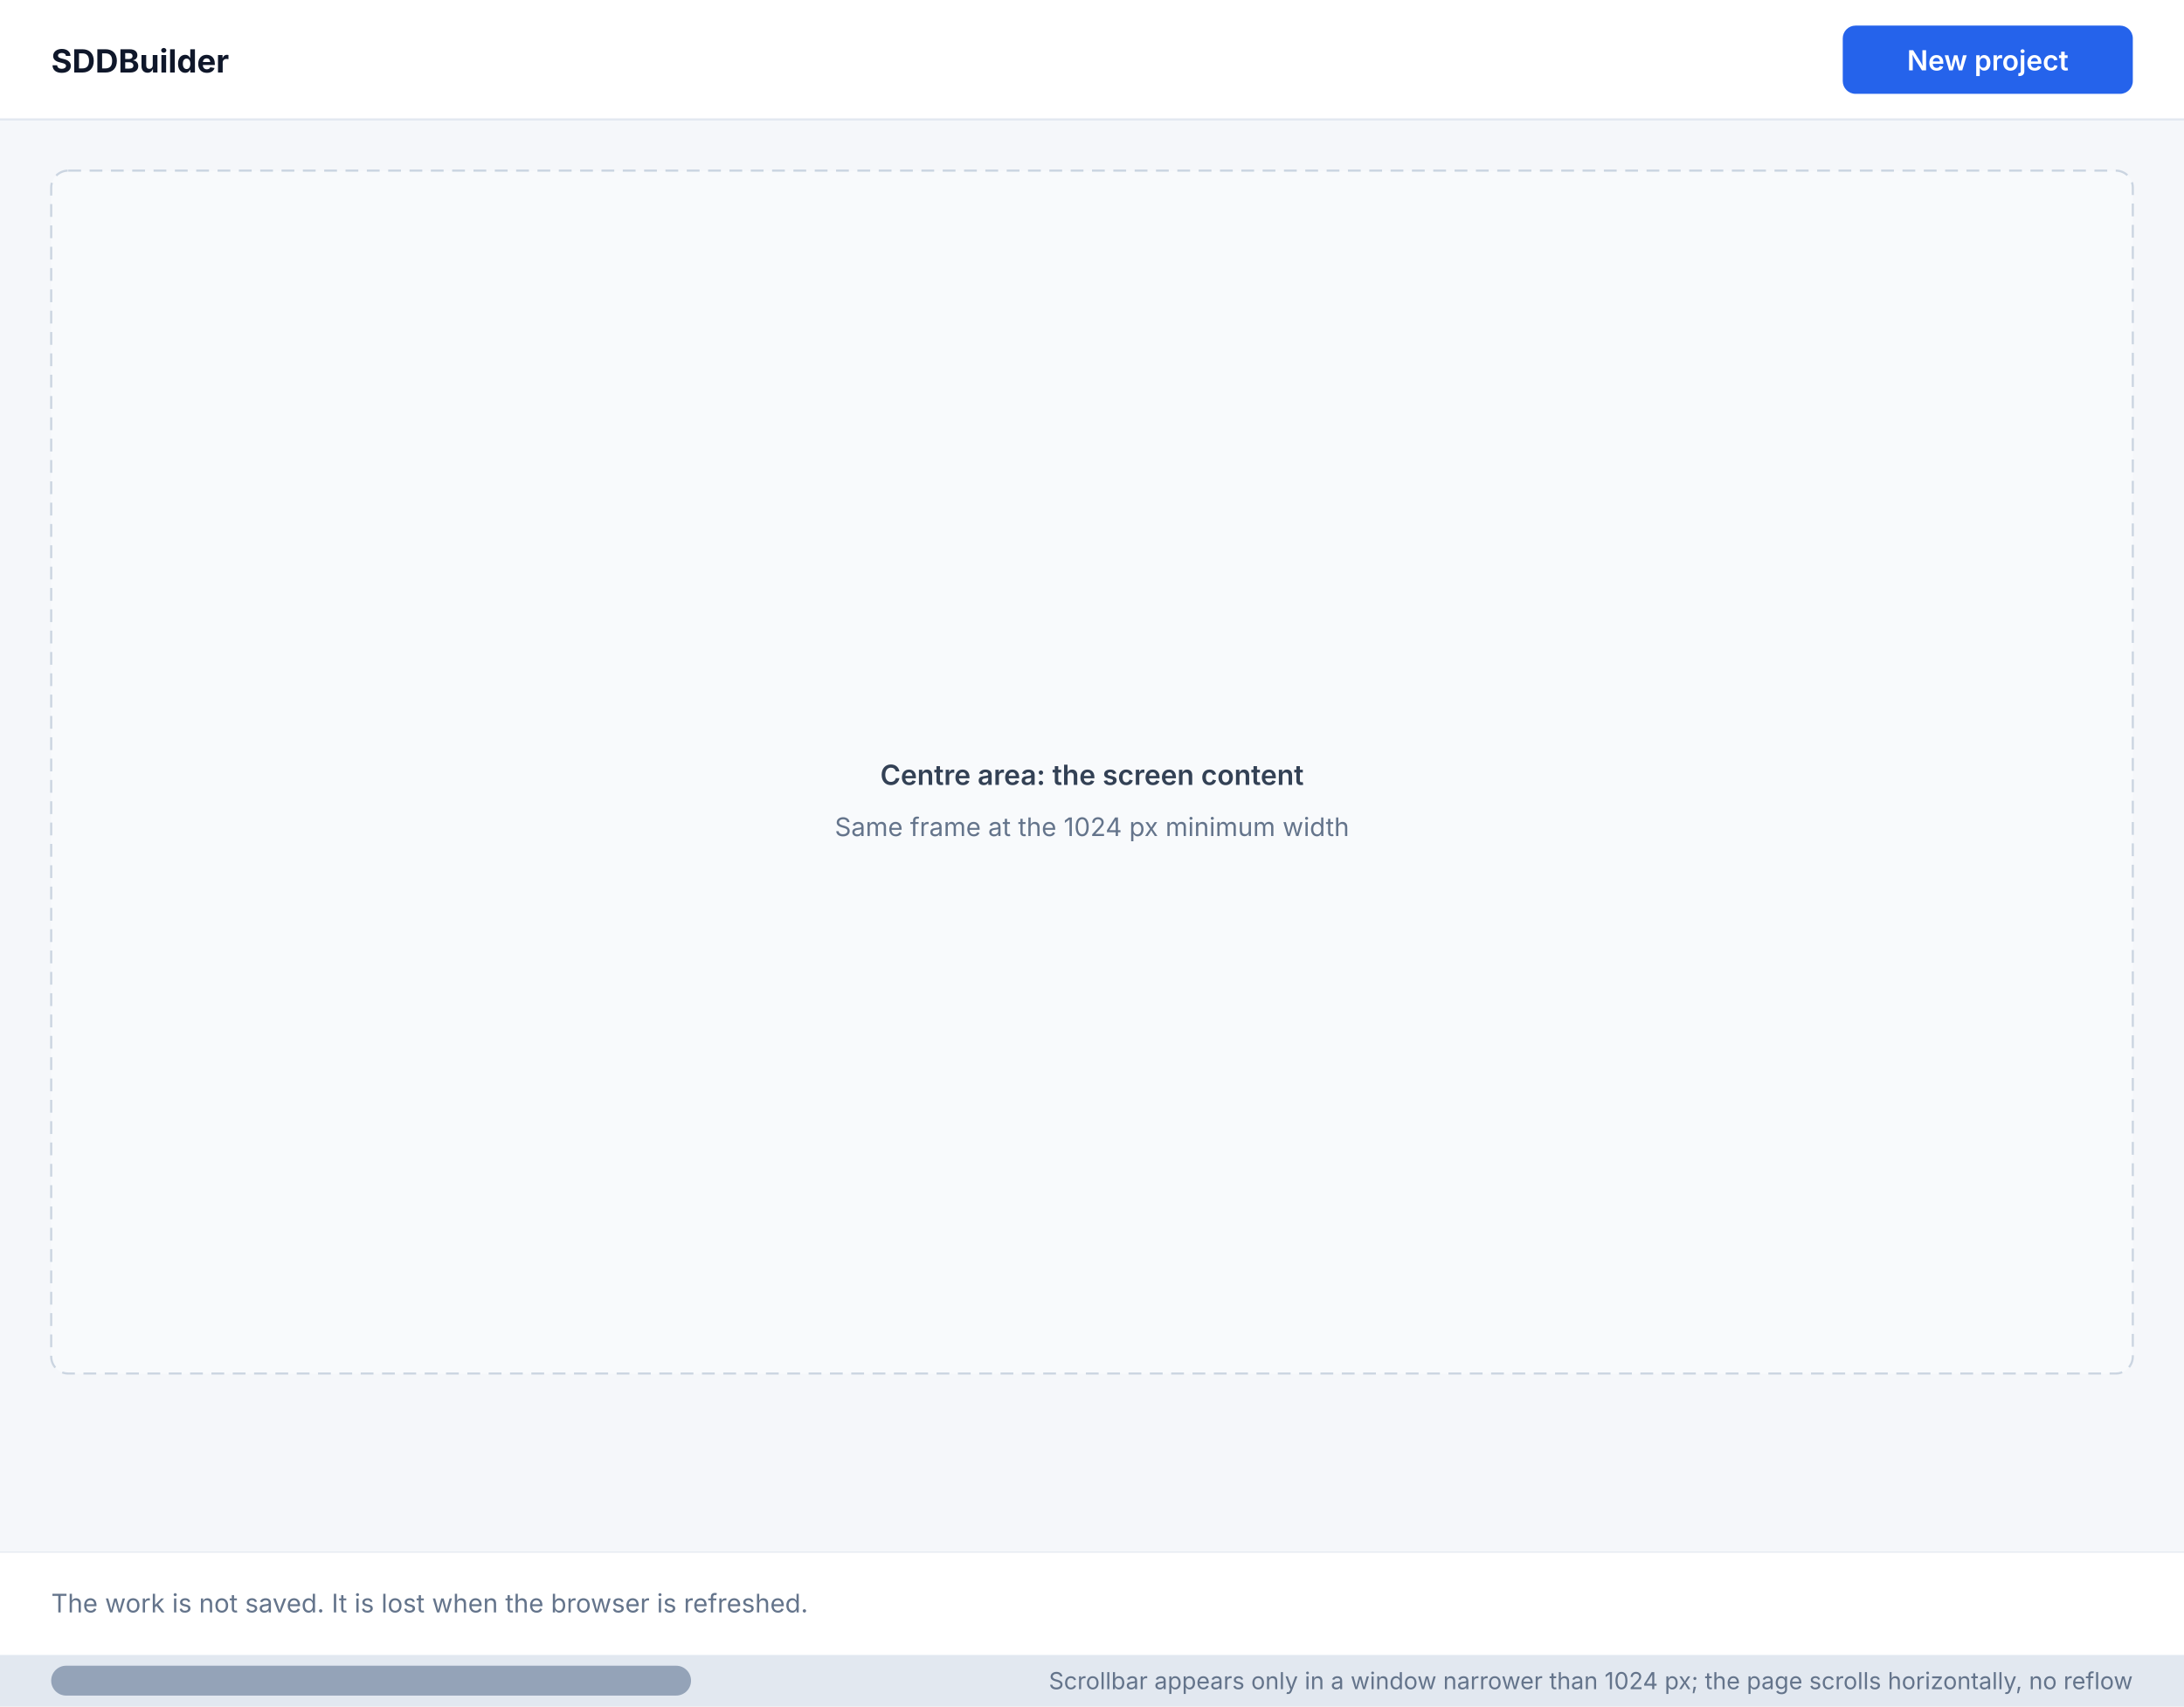
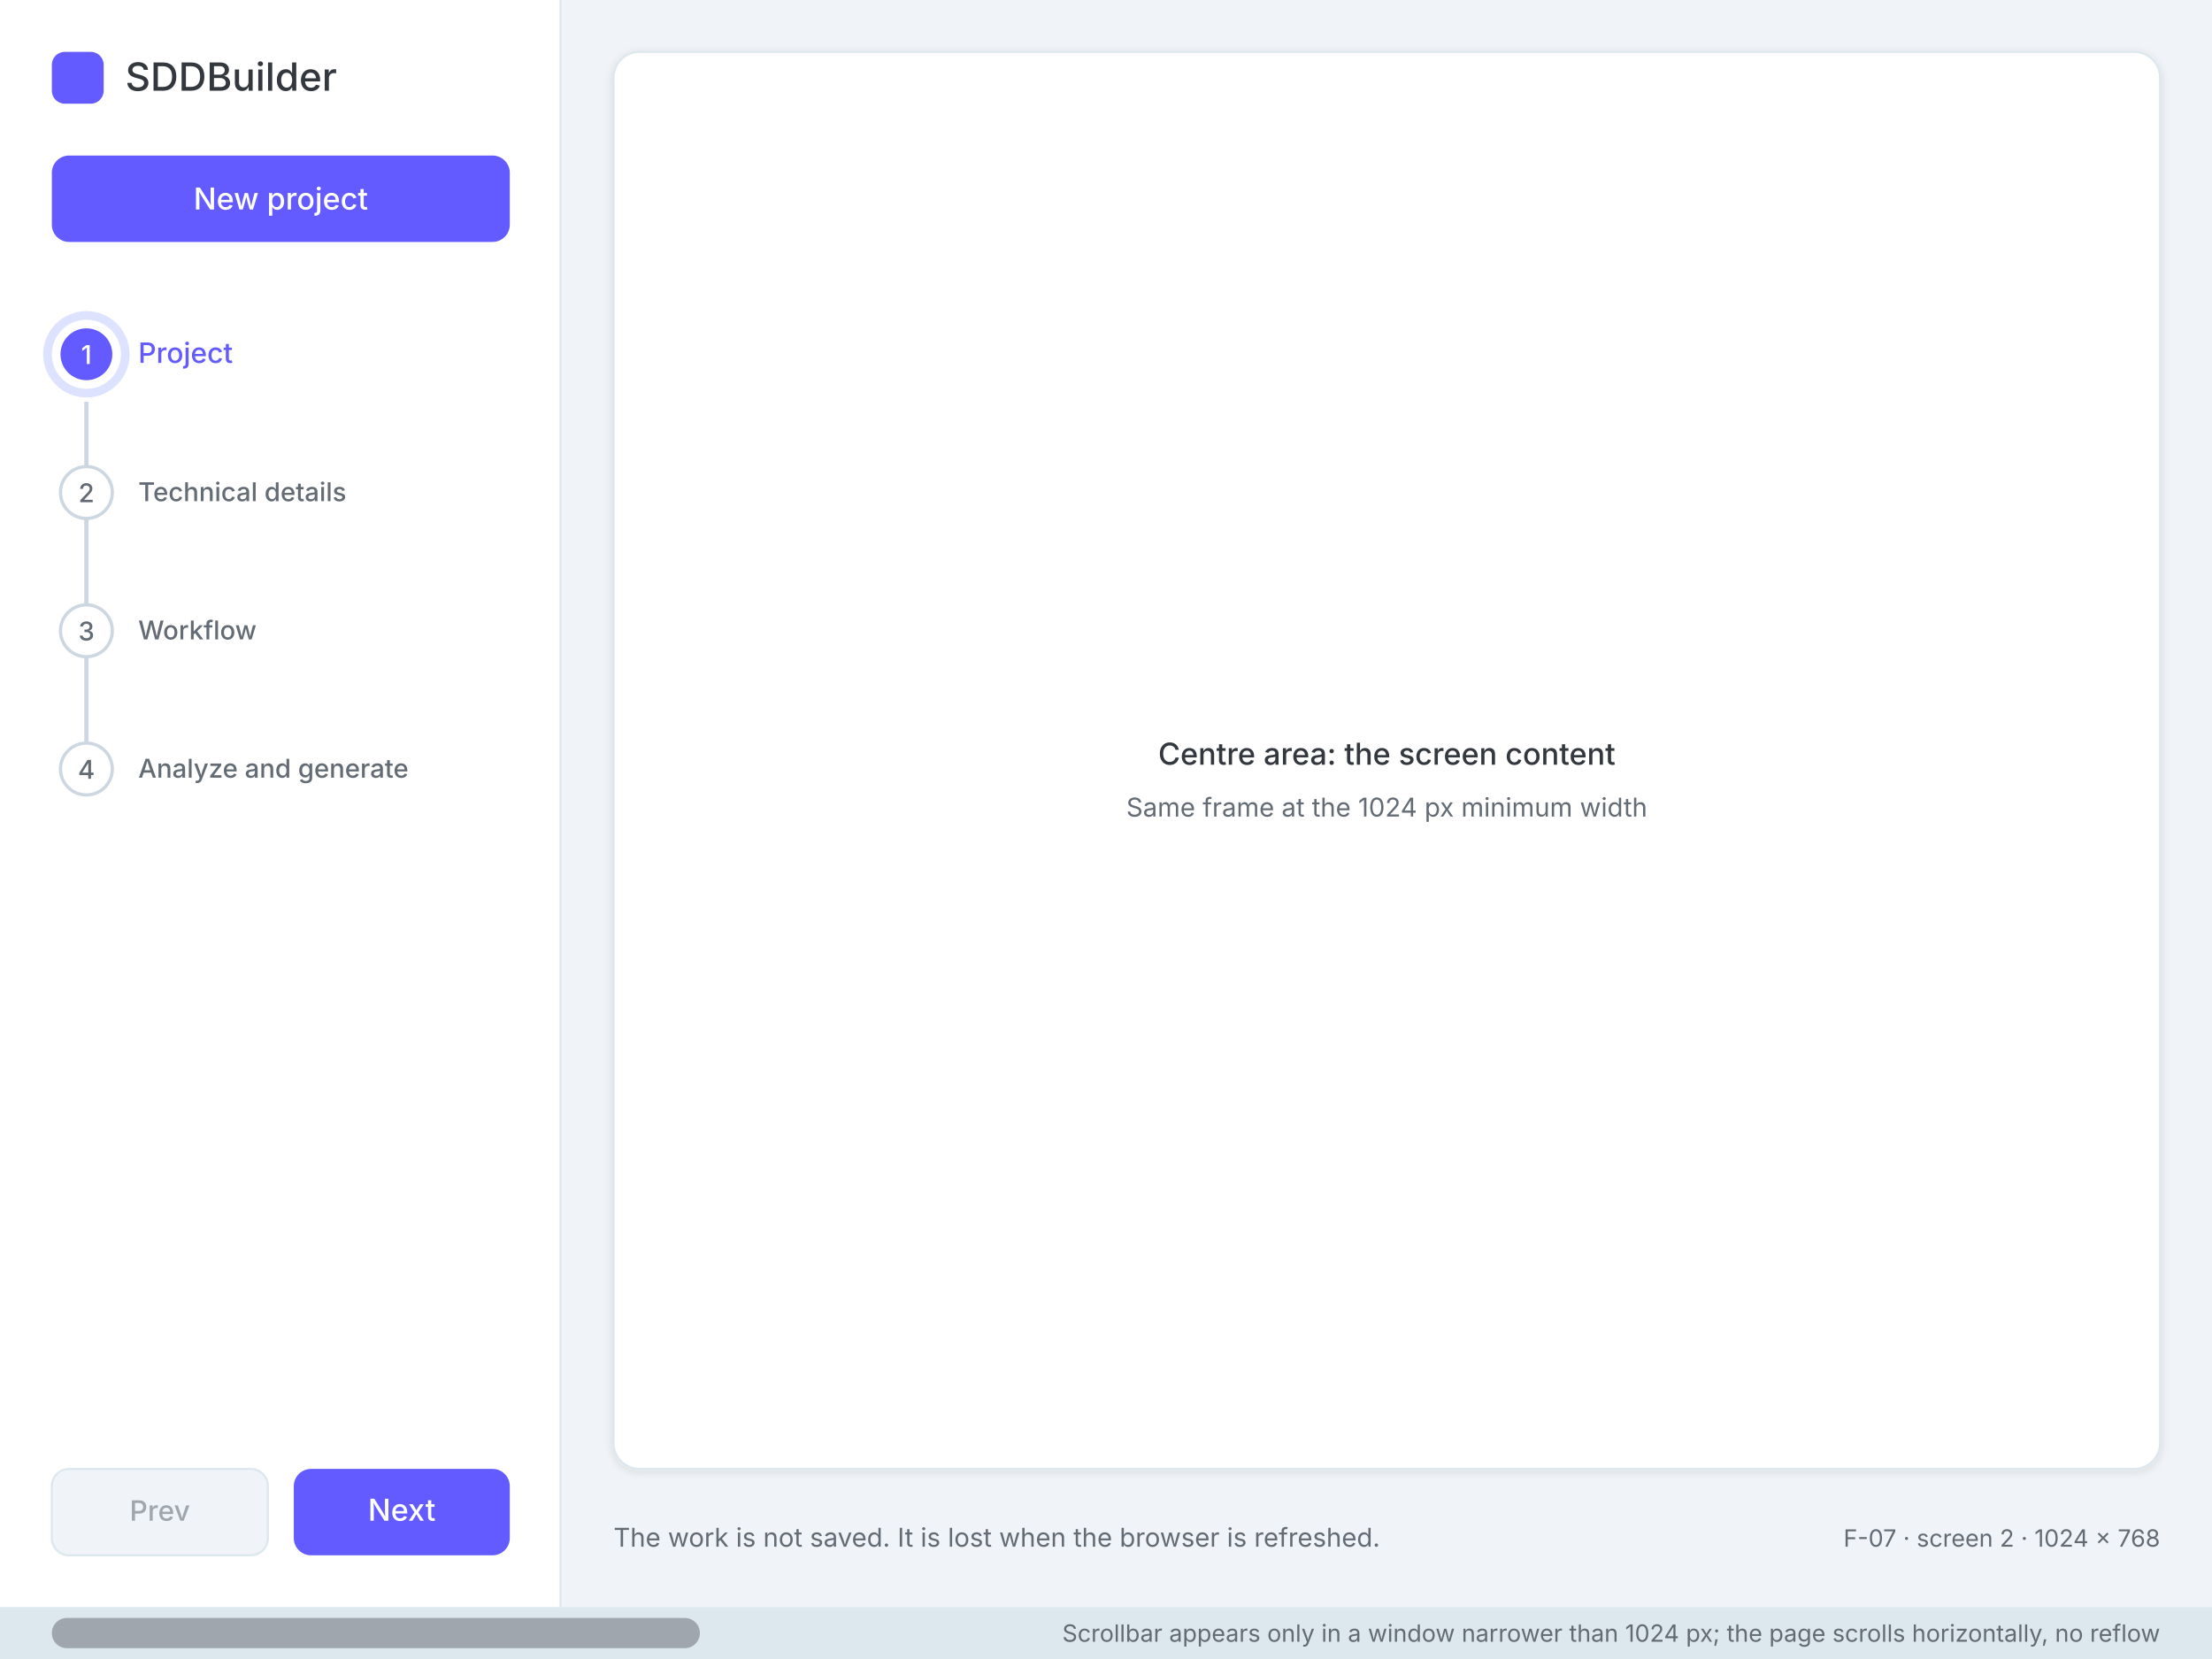
- <svg xmlns="http://www.w3.org/2000/svg" width="1024" height="800" viewBox="0 0 1024 800">
+ <svg xmlns="http://www.w3.org/2000/svg" width="1024" height="768" viewBox="0 0 1024 768">
+   <defs>
+     <filter id="sh" x="-5%" y="-5%" width="110%" height="115%">
+       <feDropShadow dx="0" dy="1" stdDeviation="2" flood-color="#32383E" flood-opacity="0.12" />
+     </filter>
+   </defs>
  <style>
- text{font-family:system-ui,-apple-system,"Segoe UI",sans-serif;font-size:13px;fill:#0f172a}
- .brand{font-size:15px;font-weight:700}
- .bt{fill:#ffffff;font-size:13px;font-weight:600}
- .muted{font-size:12px;fill:#64748b}
- .ph{font-size:13px;font-weight:600;fill:#334155}
- .caption{font-size:11px;fill:#64748b}
- .page{fill:#f5f7fa}
- .bar{fill:#ffffff}
- .primary{fill:#2563eb}
- .slot{fill:#f8fafc;stroke:#cbd5e1;stroke-width:1;stroke-dasharray:6 4}
- .div{stroke:#e2e8f0;stroke-width:1}
- .scroll{fill:#e2e8f0}
- .thumb{fill:#94a3b8}
+ text{font-family:Inter,system-ui,-apple-system,"Segoe UI",sans-serif;font-size:13px;fill:#32383E}
+ .brand{font-size:18px;font-weight:500}
+ .btnText{font-size:14px;font-weight:500;fill:#FFFFFF}
+ .navT{font-size:13px;font-weight:500}
+ .navOff{font-size:13px;font-weight:500;fill:#9FA6AD}
+ .h2{font-size:14px;font-weight:500}
+ .muted{font-size:12px;fill:#636B74}
+ .caption{font-size:11px;fill:#636B74}
+ .label-cur{font-size:13px;font-weight:500;fill:#635BFF}
+ .label-todo{font-size:12px;font-weight:500;fill:#636B74}
+ .num{font-size:12px;font-weight:500;fill:#FFFFFF}
+ .num-todo{font-size:12px;font-weight:500;fill:#636B74}
+ .div{stroke:#DDE7EE;stroke-width:1}
+ .card{fill:#FFFFFF;stroke:#DDE7EE}
+ .btnP{fill:#635BFF}
+ .btnOff{fill:#F0F4F8;stroke:#DDE7EE}
+ .ring{fill:none;stroke:#DDE3FF;stroke-width:4}
+ .node-todo{fill:#FFFFFF;stroke:#CDD7E1;stroke-width:1.5}
+ .node-cur{fill:#635BFF}
+ .line-todo{stroke:#CDD7E1;stroke-width:2}
+ .scroll{fill:#DDE7EE}
+ .thumb{fill:#9FA6AD}
</style>
-   <rect class="page" x="0" y="0" width="1024" height="800" />
-   <rect class="bar" x="0" y="0" width="1024" height="56" />
-   <line class="div" x1="0" y1="56" x2="1024" y2="56" />
-   <text class="brand" x="24" y="34">SDDBuilder</text>
-   <rect class="primary" x="864" y="12" width="136" height="32" rx="6" />
-   <text class="bt" x="932" y="33" text-anchor="middle">New project</text>
-   <rect class="slot" x="24" y="80" width="976" height="564" rx="8" />
-   <text class="ph" x="512" y="368" text-anchor="middle">Centre area: the screen content</text>
-   <text class="muted" x="512" y="392" text-anchor="middle">Same frame at the 1024 px minimum width</text>
-   <line class="div" x1="0" y1="728" x2="1024" y2="728" />
-   <rect class="bar" x="0" y="728" width="1024" height="48" />
-   <text class="muted" x="24" y="756">The work is not saved. It is lost when the browser is refreshed.</text>
-   <rect class="scroll" x="0" y="776" width="1024" height="24" />
-   <rect class="thumb" x="24" y="781" width="300" height="14" rx="7" />
-   <text class="caption" x="1000" y="792" text-anchor="end">Scrollbar appears only in a window narrower than 1024 px; the page scrolls horizontally, no reflow</text>
+   <rect width="1024" height="768" fill="#F0F4F8" />
+   <rect x="0" y="0" width="260" height="744" fill="#FFFFFF" />
+   <rect x="259" y="0" width="1" height="744" fill="#DDE7EE" />
+   <rect x="24" y="24" width="24" height="24" rx="6" fill="#635BFF" />
+   <text x="58" y="42" class="brand">SDDBuilder</text>
+   <rect x="24" y="72" width="212" height="40" rx="8" class="btnP" />
+   <text x="130" y="97" class="btnText" text-anchor="middle">New project</text>
+   <line x1="40" y1="186" x2="40" y2="216" class="line-todo" />
+   <line x1="40" y1="240" x2="40" y2="280" class="line-todo" />
+   <line x1="40" y1="304" x2="40" y2="344" class="line-todo" />
+   <circle class="ring" cx="40" cy="164" r="18" />
+   <circle class="node-cur" cx="40" cy="164" r="12" />
+   <text class="num" x="40" y="168.5" text-anchor="middle">1</text>
+   <text class="label-cur" x="64" y="168">Project</text>
+   <circle class="node-todo" cx="40" cy="228" r="12" />
+   <text class="num-todo" x="40" y="232.5" text-anchor="middle">2</text>
+   <text class="label-todo" x="64" y="232">Technical details</text>
+   <circle class="node-todo" cx="40" cy="292" r="12" />
+   <text class="num-todo" x="40" y="296.5" text-anchor="middle">3</text>
+   <text class="label-todo" x="64" y="296">Workflow</text>
+   <circle class="node-todo" cx="40" cy="356" r="12" />
+   <text class="num-todo" x="40" y="360.5" text-anchor="middle">4</text>
+   <text class="label-todo" x="64" y="360">Analyze and generate</text>
+   <g>
+     <rect class="btnOff" x="24" y="680" width="100" height="40" rx="8" />
+     <text class="navOff" x="74" y="704" text-anchor="middle">Prev</text>
+   </g>
+   <g>
+     <rect class="btnP" x="136" y="680" width="100" height="40" rx="8" />
+     <text class="btnText" x="186" y="704" text-anchor="middle">Next</text>
+   </g>
+   <rect x="284" y="24" width="716" height="656" rx="12" class="card" filter="url(#sh)" />
+   <text x="642" y="354" class="h2" text-anchor="middle">Centre area: the screen content</text>
+   <text x="642" y="378" class="muted" text-anchor="middle">Same frame at the 1024 px minimum width</text>
+   <text x="284" y="716" class="muted">The work is not saved. It is lost when the browser is refreshed.</text>
+   <text x="1000" y="716" class="caption" text-anchor="end">F-07 · screen 2 · 1024 × 768</text>
+   <rect class="scroll" x="0" y="744" width="1024" height="24" />
+   <rect class="thumb" x="24" y="749" width="300" height="14" rx="7" />
+   <text class="caption" x="1000" y="760" text-anchor="end">Scrollbar appears only in a window narrower than 1024 px; the page scrolls horizontally, no reflow</text>
</svg>
